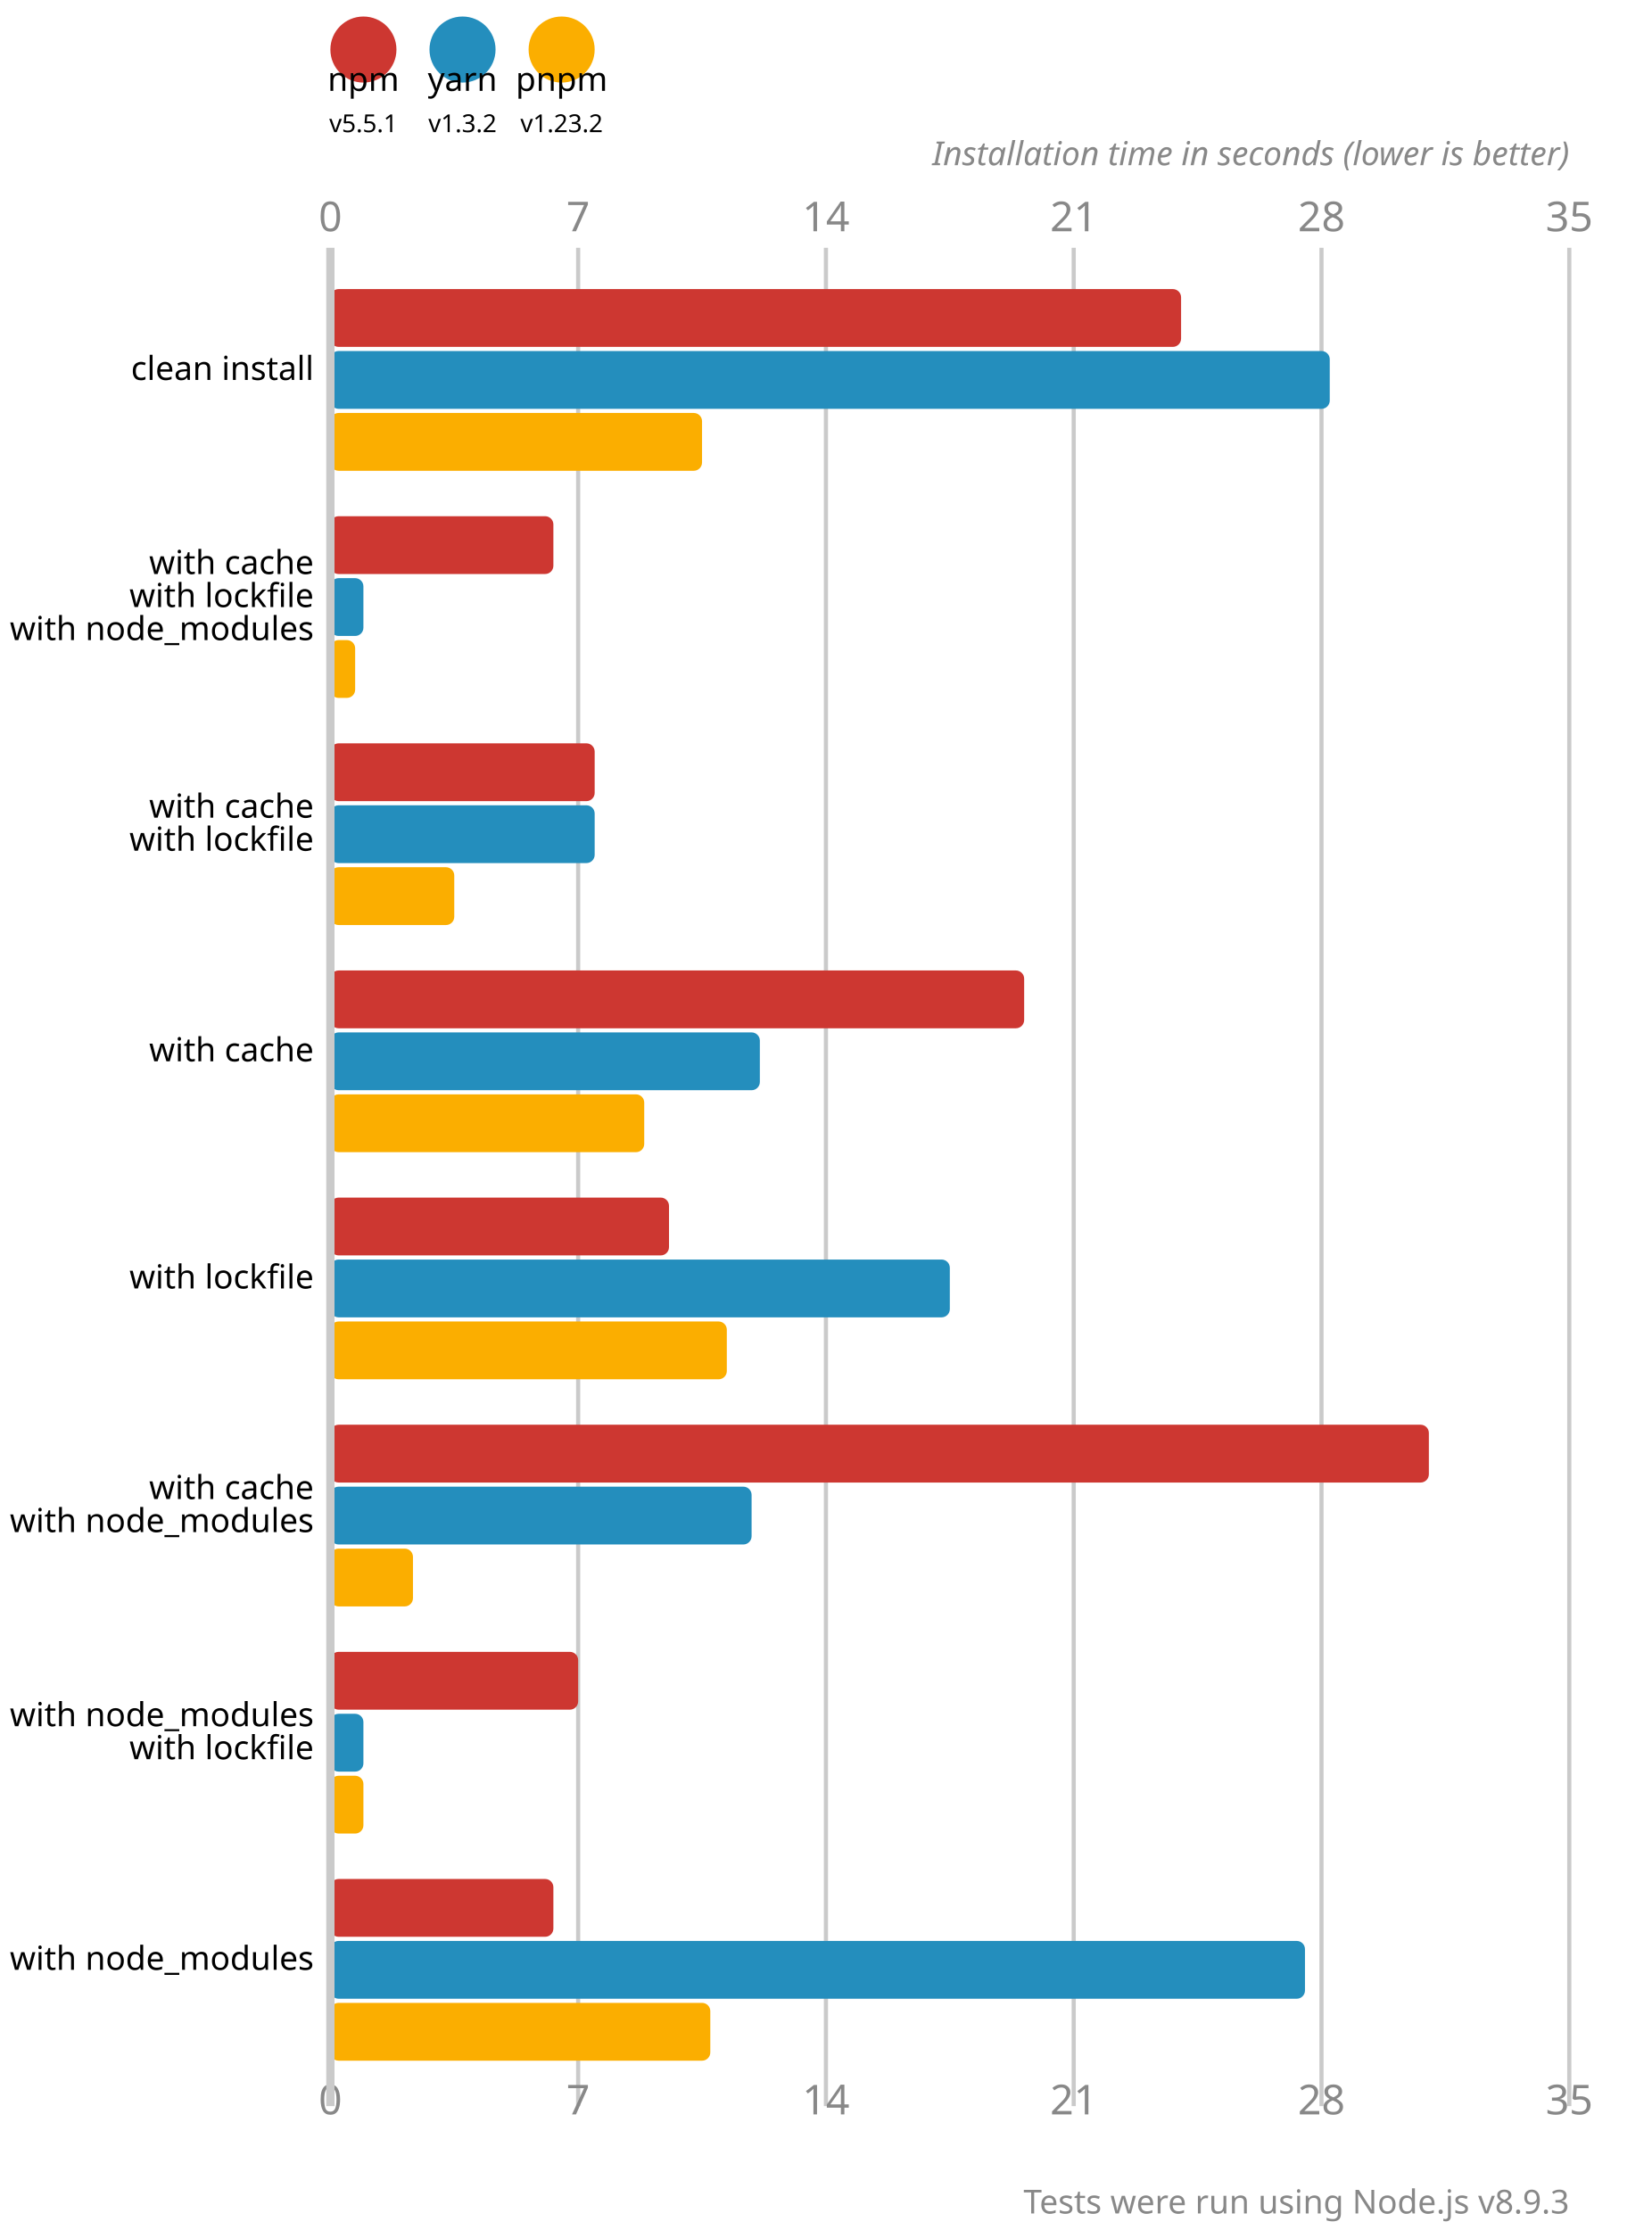
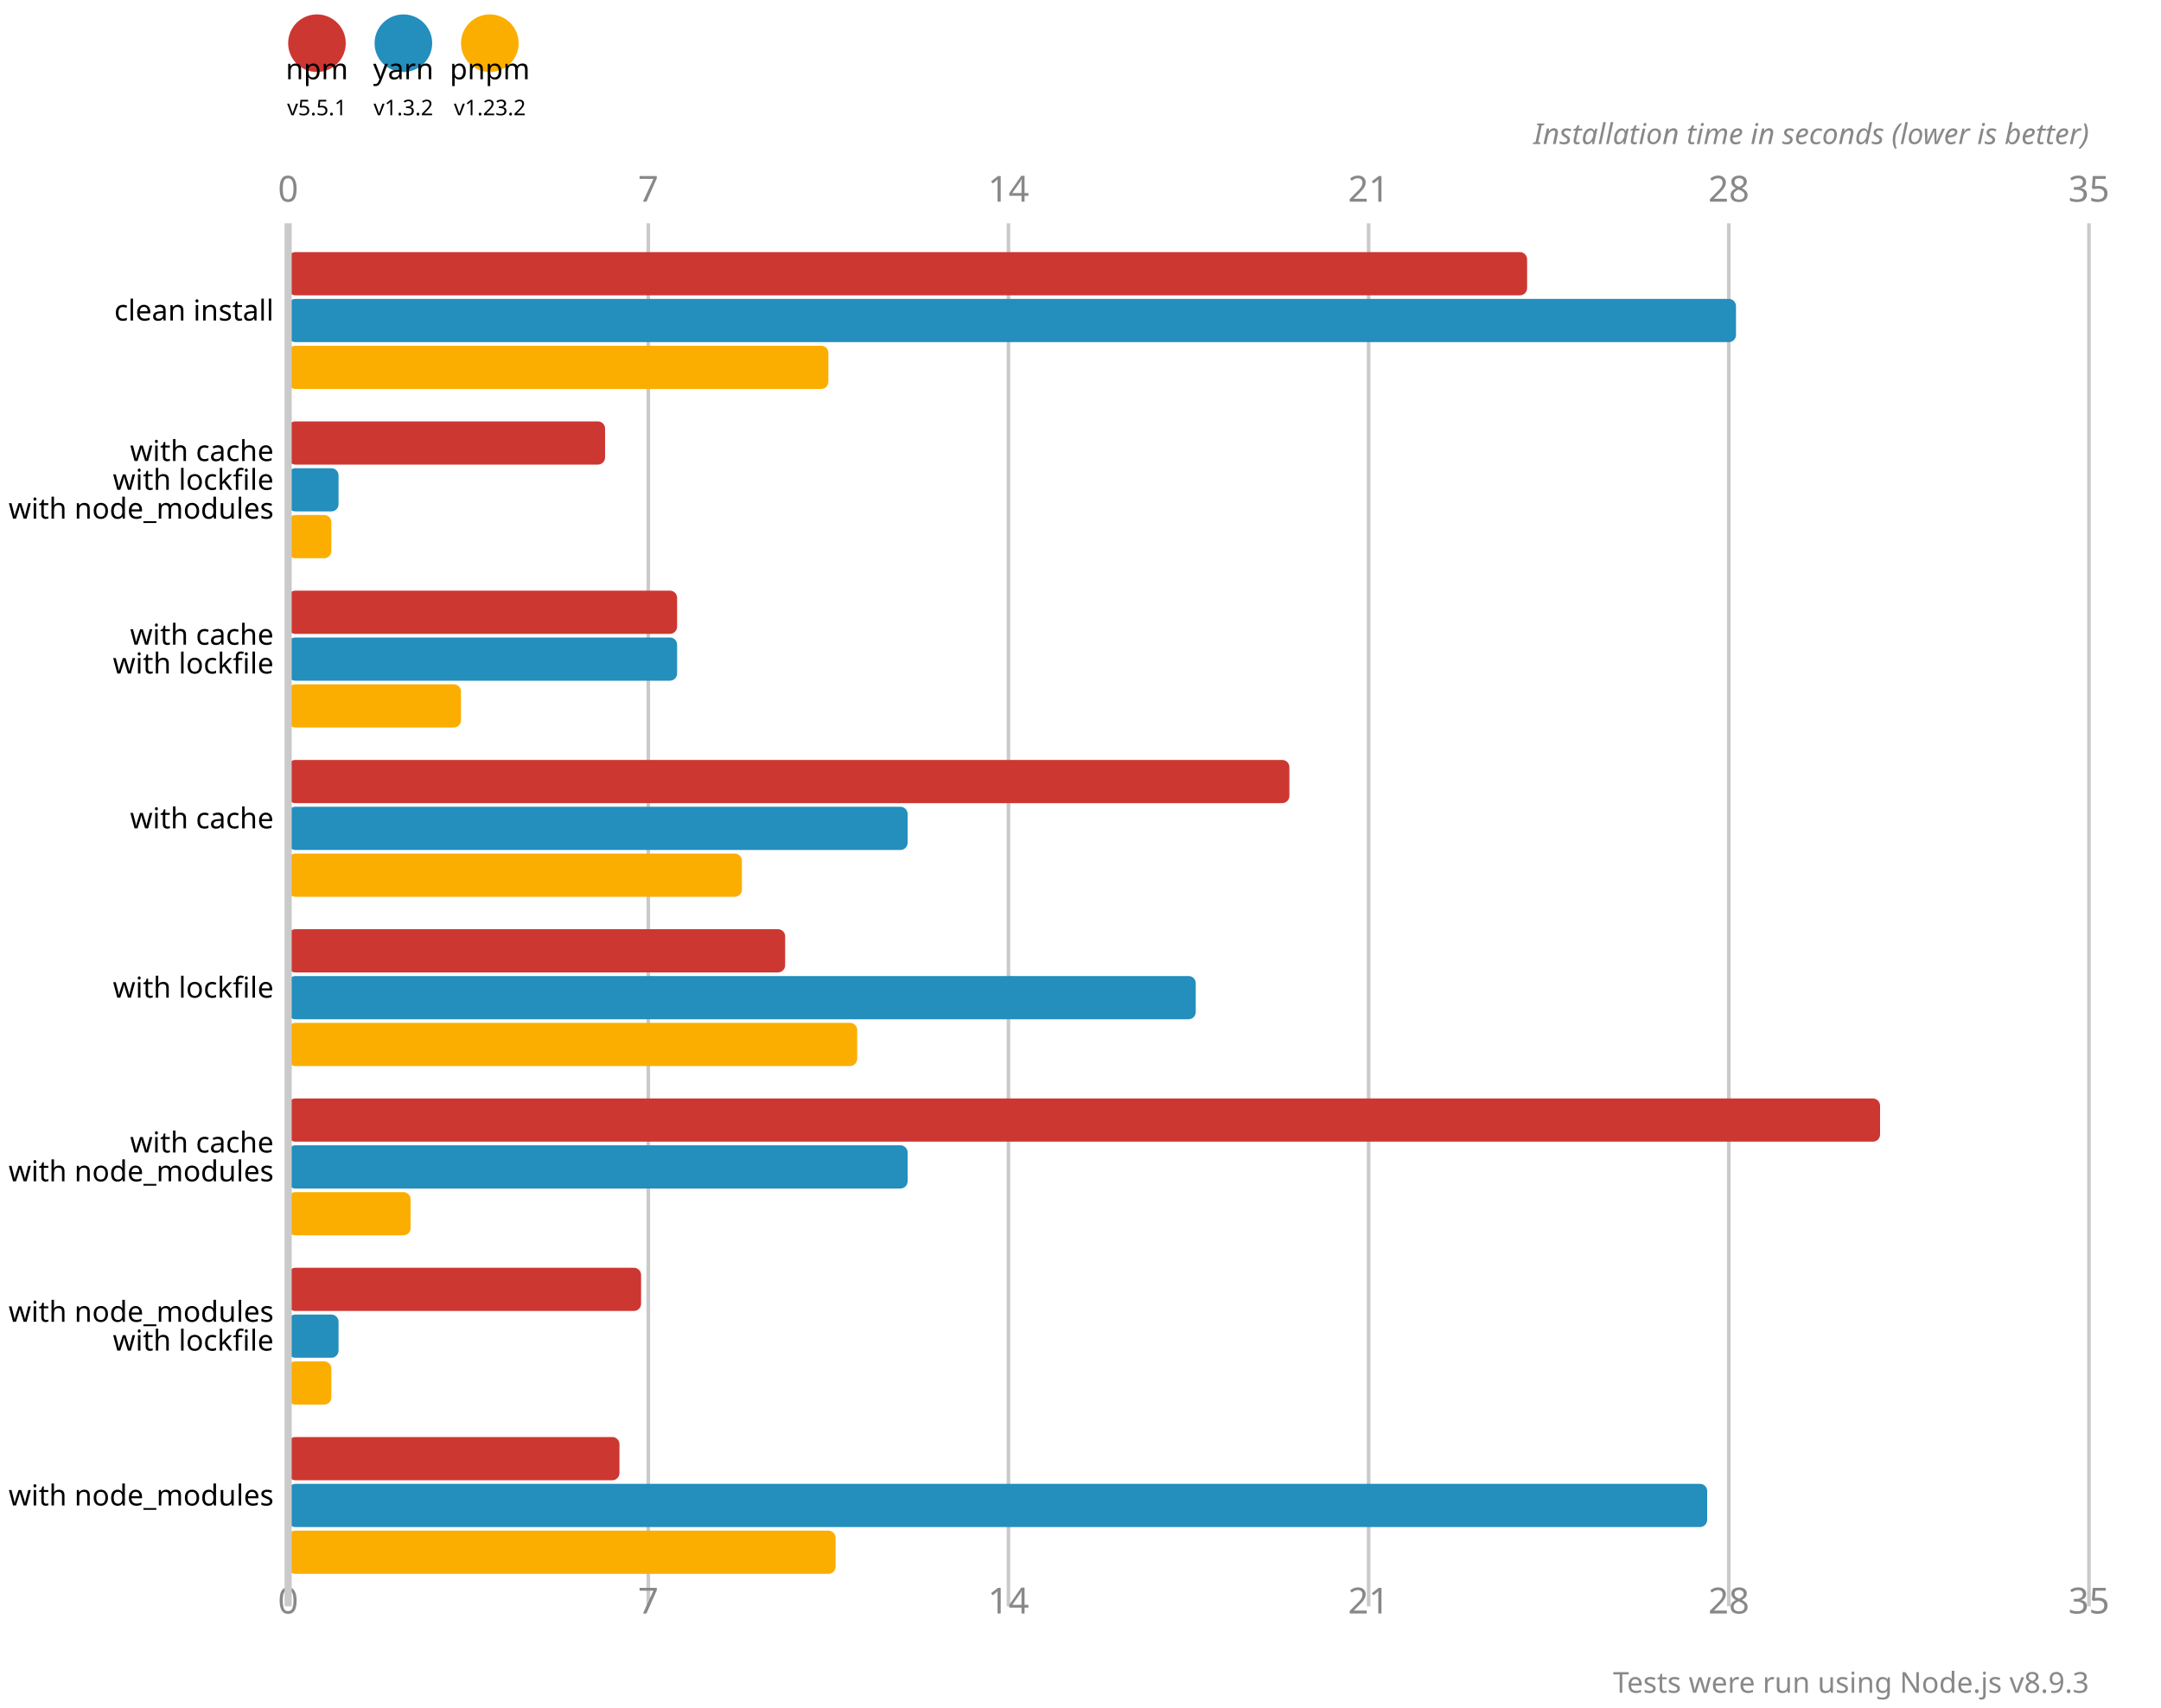
- <svg xmlns="http://www.w3.org/2000/svg" version="1.1" viewBox="0 0 200 270">
+ <svg xmlns="http://www.w3.org/2000/svg" version="1.1" viewBox="0 0 300 237">
  <circle cx="44" cy="6" r="4" fill="#cd3731" />
  <text x="44" y="11" font-size="4" font-family="system-ui" alignment-baseline="hanging" text-anchor="middle">npm</text>
  <text x="44" y="16" font-size="3" font-family="system-ui" alignment-baseline="hanging" text-anchor="middle">v5.5.1</text>
  <circle cx="56" cy="6" r="4" fill="#248ebd" />
  <text x="56" y="11" font-size="4" font-family="system-ui" alignment-baseline="hanging" text-anchor="middle">yarn</text>
  <text x="56" y="16" font-size="3" font-family="system-ui" alignment-baseline="hanging" text-anchor="middle">v1.3.2</text>
  <circle cx="68" cy="6" r="4" fill="#fbae00" />
  <text x="68" y="11" font-size="4" font-family="system-ui" alignment-baseline="hanging" text-anchor="middle">pnpm</text>
  <text x="68" y="16" font-size="3" font-family="system-ui" alignment-baseline="hanging" text-anchor="middle">v1.23.2</text>
  <text x="40" y="28" fill="#888" font-size="5" font-family="system-ui" text-anchor="middle">0</text>
-   <text x="40" y="256" fill="#888" font-size="5" font-family="system-ui" text-anchor="middle" alignment-baseline="hanging">0</text>
-   <line x1="70" y1="30" x2="70" y2="255" stroke-width="0.5" stroke="#cacaca" />
-   <text x="70" y="28" fill="#888" font-size="5" font-family="system-ui" text-anchor="middle">7</text>
-   <text x="70" y="256" fill="#888" font-size="5" font-family="system-ui" text-anchor="middle" alignment-baseline="hanging">7</text>
-   <line x1="100" y1="30" x2="100" y2="255" stroke-width="0.5" stroke="#cacaca" />
-   <text x="100" y="28" fill="#888" font-size="5" font-family="system-ui" text-anchor="middle">14</text>
-   <text x="100" y="256" fill="#888" font-size="5" font-family="system-ui" text-anchor="middle" alignment-baseline="hanging">14</text>
-   <line x1="130" y1="30" x2="130" y2="255" stroke-width="0.5" stroke="#cacaca" />
-   <text x="130" y="28" fill="#888" font-size="5" font-family="system-ui" text-anchor="middle">21</text>
-   <text x="130" y="256" fill="#888" font-size="5" font-family="system-ui" text-anchor="middle" alignment-baseline="hanging">21</text>
-   <line x1="160" y1="30" x2="160" y2="255" stroke-width="0.5" stroke="#cacaca" />
-   <text x="160" y="28" fill="#888" font-size="5" font-family="system-ui" text-anchor="middle">28</text>
-   <text x="160" y="256" fill="#888" font-size="5" font-family="system-ui" text-anchor="middle" alignment-baseline="hanging">28</text>
-   <line x1="190" y1="30" x2="190" y2="255" stroke-width="0.5" stroke="#cacaca" />
-   <text x="190" y="28" fill="#888" font-size="5" font-family="system-ui" text-anchor="middle">35</text>
-   <text x="190" y="256" fill="#888" font-size="5" font-family="system-ui" text-anchor="middle" alignment-baseline="hanging">35</text>
-   <text x="190" y="20" font-size="4" font-family="system-ui" font-style="italic" text-anchor="end" fill="#888">Installation time in seconds (lower is better)</text>
-   <rect x="40" y="35" width="103" height="7" fill="#cd3731" rx="1" ry="1" />
-   <rect x="40" y="42.5" width="121" height="7" fill="#248ebd" rx="1" ry="1" />
-   <rect x="40" y="50" width="45" height="7" fill="#fbae00" rx="1" ry="1" />
-   <rect x="40" y="62.5" width="27" height="7" fill="#cd3731" rx="1" ry="1" />
-   <rect x="40" y="70" width="4" height="7" fill="#248ebd" rx="1" ry="1" />
-   <rect x="40" y="77.5" width="3" height="7" fill="#fbae00" rx="1" ry="1" />
-   <rect x="40" y="90" width="32" height="7" fill="#cd3731" rx="1" ry="1" />
-   <rect x="40" y="97.5" width="32" height="7" fill="#248ebd" rx="1" ry="1" />
-   <rect x="40" y="105" width="15" height="7" fill="#fbae00" rx="1" ry="1" />
-   <rect x="40" y="117.5" width="84" height="7" fill="#cd3731" rx="1" ry="1" />
-   <rect x="40" y="125" width="52" height="7" fill="#248ebd" rx="1" ry="1" />
-   <rect x="40" y="132.5" width="38" height="7" fill="#fbae00" rx="1" ry="1" />
-   <rect x="40" y="145" width="41" height="7" fill="#cd3731" rx="1" ry="1" />
-   <rect x="40" y="152.5" width="75" height="7" fill="#248ebd" rx="1" ry="1" />
-   <rect x="40" y="160" width="48" height="7" fill="#fbae00" rx="1" ry="1" />
-   <rect x="40" y="172.5" width="133" height="7" fill="#cd3731" rx="1" ry="1" />
-   <rect x="40" y="180" width="51" height="7" fill="#248ebd" rx="1" ry="1" />
-   <rect x="40" y="187.5" width="10" height="7" fill="#fbae00" rx="1" ry="1" />
-   <rect x="40" y="200" width="30" height="7" fill="#cd3731" rx="1" ry="1" />
-   <rect x="40" y="207.5" width="4" height="7" fill="#248ebd" rx="1" ry="1" />
-   <rect x="40" y="215" width="4" height="7" fill="#fbae00" rx="1" ry="1" />
-   <rect x="40" y="227.5" width="27" height="7" fill="#cd3731" rx="1" ry="1" />
-   <rect x="40" y="235" width="118" height="7" fill="#248ebd" rx="1" ry="1" />
-   <rect x="40" y="242.5" width="46" height="7" fill="#fbae00" rx="1" ry="1" />
-   <line x1="40" y1="30" x2="40" y2="255" stroke-width="1" stroke="#cacaca" />
-   <text x="38" y="46" font-size="4" font-family="system-ui" alignment-baseline="middle" text-anchor="end">clean install</text>
-   <text x="38" y="69.5" font-size="4" font-family="system-ui" alignment-baseline="middle" text-anchor="end">with cache</text>
-   <text x="38" y="73.5" font-size="4" font-family="system-ui" alignment-baseline="middle" text-anchor="end">with lockfile</text>
-   <text x="38" y="77.5" font-size="4" font-family="system-ui" alignment-baseline="middle" text-anchor="end">with node_modules</text>
-   <text x="38" y="99" font-size="4" font-family="system-ui" alignment-baseline="middle" text-anchor="end">with cache</text>
-   <text x="38" y="103" font-size="4" font-family="system-ui" alignment-baseline="middle" text-anchor="end">with lockfile</text>
-   <text x="38" y="128.5" font-size="4" font-family="system-ui" alignment-baseline="middle" text-anchor="end">with cache</text>
-   <text x="38" y="156" font-size="4" font-family="system-ui" alignment-baseline="middle" text-anchor="end">with lockfile</text>
-   <text x="38" y="181.5" font-size="4" font-family="system-ui" alignment-baseline="middle" text-anchor="end">with cache</text>
-   <text x="38" y="185.5" font-size="4" font-family="system-ui" alignment-baseline="middle" text-anchor="end">with node_modules</text>
+   <text x="40" y="224" fill="#888" font-size="5" font-family="system-ui" text-anchor="middle" alignment-baseline="hanging">0</text>
+   <line x1="90" y1="31" x2="90" y2="223" stroke-width="0.5" stroke="#cacaca" />
+   <text x="90" y="28" fill="#888" font-size="5" font-family="system-ui" text-anchor="middle">7</text>
+   <text x="90" y="224" fill="#888" font-size="5" font-family="system-ui" text-anchor="middle" alignment-baseline="hanging">7</text>
+   <line x1="140" y1="31" x2="140" y2="223" stroke-width="0.5" stroke="#cacaca" />
+   <text x="140" y="28" fill="#888" font-size="5" font-family="system-ui" text-anchor="middle">14</text>
+   <text x="140" y="224" fill="#888" font-size="5" font-family="system-ui" text-anchor="middle" alignment-baseline="hanging">14</text>
+   <line x1="190" y1="31" x2="190" y2="223" stroke-width="0.5" stroke="#cacaca" />
+   <text x="190" y="28" fill="#888" font-size="5" font-family="system-ui" text-anchor="middle">21</text>
+   <text x="190" y="224" fill="#888" font-size="5" font-family="system-ui" text-anchor="middle" alignment-baseline="hanging">21</text>
+   <line x1="240" y1="31" x2="240" y2="223" stroke-width="0.5" stroke="#cacaca" />
+   <text x="240" y="28" fill="#888" font-size="5" font-family="system-ui" text-anchor="middle">28</text>
+   <text x="240" y="224" fill="#888" font-size="5" font-family="system-ui" text-anchor="middle" alignment-baseline="hanging">28</text>
+   <line x1="290" y1="31" x2="290" y2="223" stroke-width="0.5" stroke="#cacaca" />
+   <text x="290" y="28" fill="#888" font-size="5" font-family="system-ui" text-anchor="middle">35</text>
+   <text x="290" y="224" fill="#888" font-size="5" font-family="system-ui" text-anchor="middle" alignment-baseline="hanging">35</text>
+   <text x="290" y="20" font-size="4" font-family="system-ui" font-style="italic" text-anchor="end" fill="#888">Installation time in seconds (lower is better)</text>
+   <rect x="40" y="35" width="172" height="6" fill="#cd3731" rx="1" ry="1" />
+   <rect x="40" y="41.5" width="201" height="6" fill="#248ebd" rx="1" ry="1" />
+   <rect x="40" y="48" width="75" height="6" fill="#fbae00" rx="1" ry="1" />
+   <rect x="40" y="58.5" width="44" height="6" fill="#cd3731" rx="1" ry="1" />
+   <rect x="40" y="65" width="7" height="6" fill="#248ebd" rx="1" ry="1" />
+   <rect x="40" y="71.5" width="6" height="6" fill="#fbae00" rx="1" ry="1" />
+   <rect x="40" y="82" width="54" height="6" fill="#cd3731" rx="1" ry="1" />
+   <rect x="40" y="88.5" width="54" height="6" fill="#248ebd" rx="1" ry="1" />
+   <rect x="40" y="95" width="24" height="6" fill="#fbae00" rx="1" ry="1" />
+   <rect x="40" y="105.5" width="139" height="6" fill="#cd3731" rx="1" ry="1" />
+   <rect x="40" y="112" width="86" height="6" fill="#248ebd" rx="1" ry="1" />
+   <rect x="40" y="118.5" width="63" height="6" fill="#fbae00" rx="1" ry="1" />
+   <rect x="40" y="129" width="69" height="6" fill="#cd3731" rx="1" ry="1" />
+   <rect x="40" y="135.5" width="126" height="6" fill="#248ebd" rx="1" ry="1" />
+   <rect x="40" y="142" width="79" height="6" fill="#fbae00" rx="1" ry="1" />
+   <rect x="40" y="152.5" width="221" height="6" fill="#cd3731" rx="1" ry="1" />
+   <rect x="40" y="159" width="86" height="6" fill="#248ebd" rx="1" ry="1" />
+   <rect x="40" y="165.5" width="17" height="6" fill="#fbae00" rx="1" ry="1" />
+   <rect x="40" y="176" width="49" height="6" fill="#cd3731" rx="1" ry="1" />
+   <rect x="40" y="182.5" width="7" height="6" fill="#248ebd" rx="1" ry="1" />
+   <rect x="40" y="189" width="6" height="6" fill="#fbae00" rx="1" ry="1" />
+   <rect x="40" y="199.5" width="46" height="6" fill="#cd3731" rx="1" ry="1" />
+   <rect x="40" y="206" width="197" height="6" fill="#248ebd" rx="1" ry="1" />
+   <rect x="40" y="212.5" width="76" height="6" fill="#fbae00" rx="1" ry="1" />
+   <line x1="40" y1="31" x2="40" y2="223" stroke-width="1" stroke="#cacaca" />
+   <text x="38" y="44.5" font-size="4" font-family="system-ui" alignment-baseline="middle" text-anchor="end">clean install</text>
+   <text x="38" y="64" font-size="4" font-family="system-ui" alignment-baseline="middle" text-anchor="end">with cache</text>
+   <text x="38" y="68" font-size="4" font-family="system-ui" alignment-baseline="middle" text-anchor="end">with lockfile</text>
+   <text x="38" y="72" font-size="4" font-family="system-ui" alignment-baseline="middle" text-anchor="end">with node_modules</text>
+   <text x="38" y="89.5" font-size="4" font-family="system-ui" alignment-baseline="middle" text-anchor="end">with cache</text>
+   <text x="38" y="93.5" font-size="4" font-family="system-ui" alignment-baseline="middle" text-anchor="end">with lockfile</text>
+   <text x="38" y="115" font-size="4" font-family="system-ui" alignment-baseline="middle" text-anchor="end">with cache</text>
+   <text x="38" y="138.5" font-size="4" font-family="system-ui" alignment-baseline="middle" text-anchor="end">with lockfile</text>
+   <text x="38" y="160" font-size="4" font-family="system-ui" alignment-baseline="middle" text-anchor="end">with cache</text>
+   <text x="38" y="164" font-size="4" font-family="system-ui" alignment-baseline="middle" text-anchor="end">with node_modules</text>
+   <text x="38" y="183.5" font-size="4" font-family="system-ui" alignment-baseline="middle" text-anchor="end">with node_modules</text>
+   <text x="38" y="187.5" font-size="4" font-family="system-ui" alignment-baseline="middle" text-anchor="end">with lockfile</text>
  <text x="38" y="209" font-size="4" font-family="system-ui" alignment-baseline="middle" text-anchor="end">with node_modules</text>
-   <text x="38" y="213" font-size="4" font-family="system-ui" alignment-baseline="middle" text-anchor="end">with lockfile</text>
-   <text x="38" y="238.5" font-size="4" font-family="system-ui" alignment-baseline="middle" text-anchor="end">with node_modules</text>
-   <text x="190" y="268" font-size="4" font-family="system-ui" text-anchor="end" fill="#888">Tests were run using Node.js v8.9.3</text>
+   <text x="290" y="235" font-size="4" font-family="system-ui" text-anchor="end" fill="#888">Tests were run using Node.js v8.9.3</text>
</svg>
